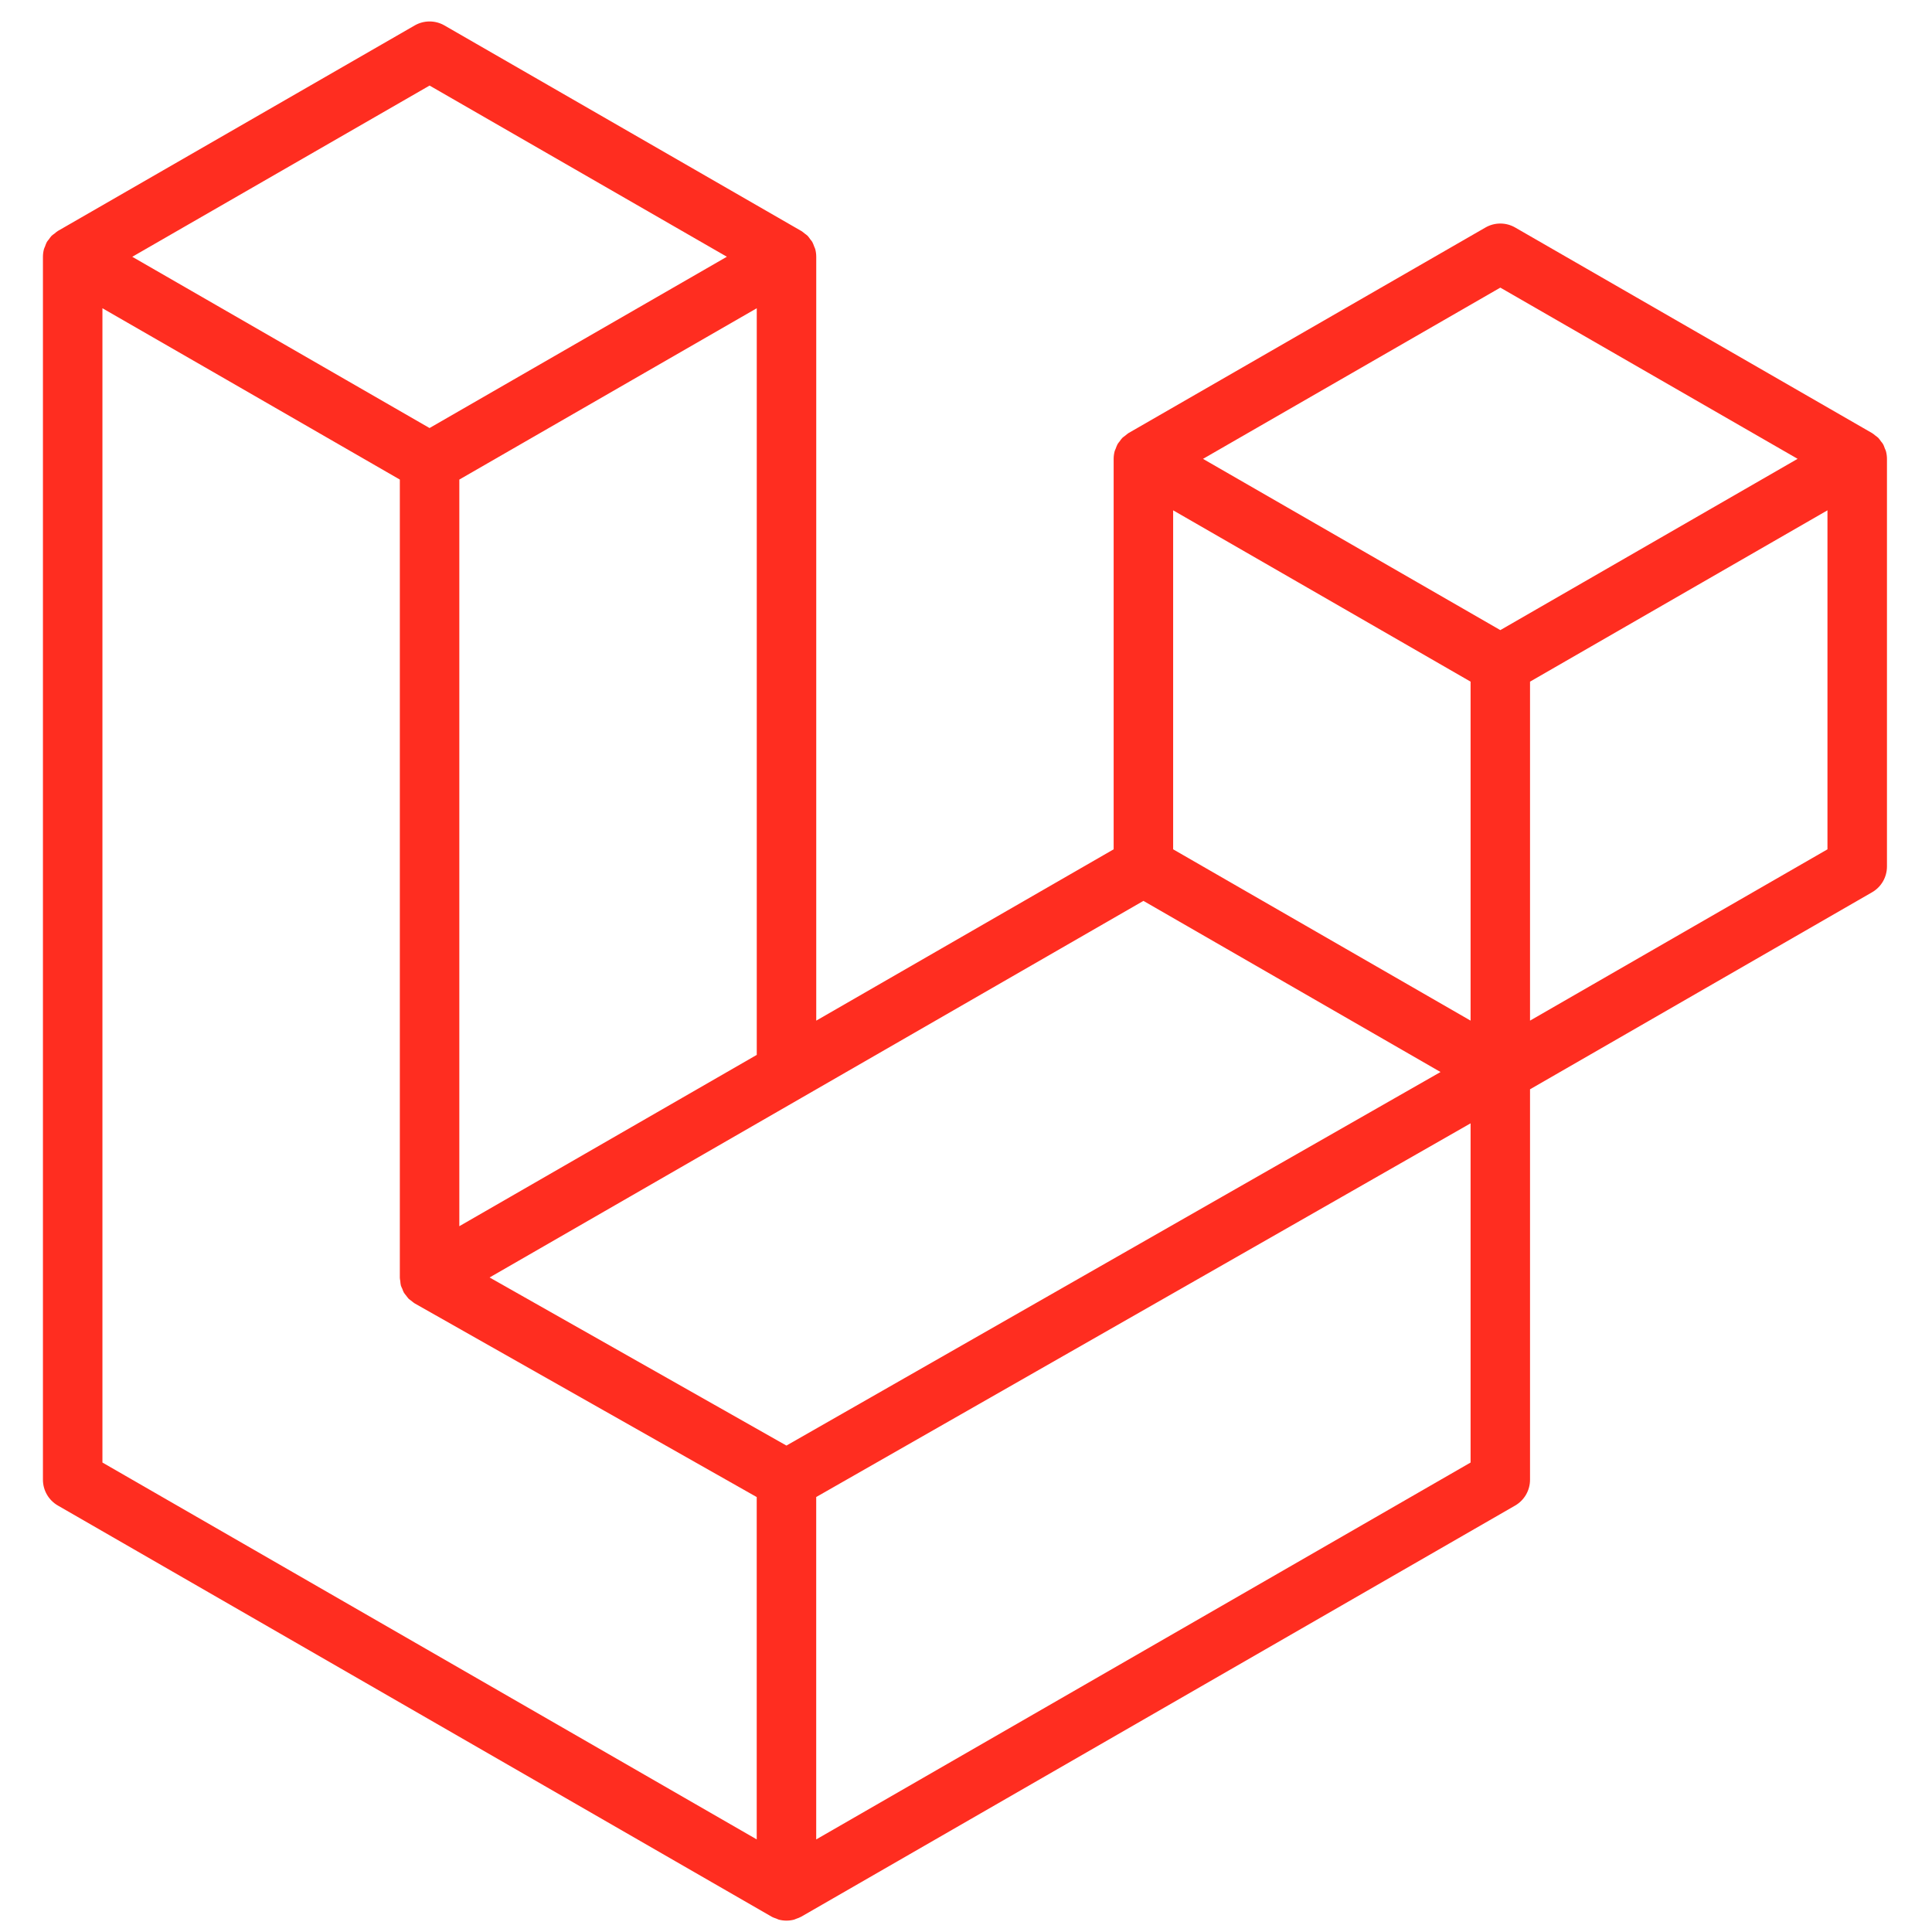
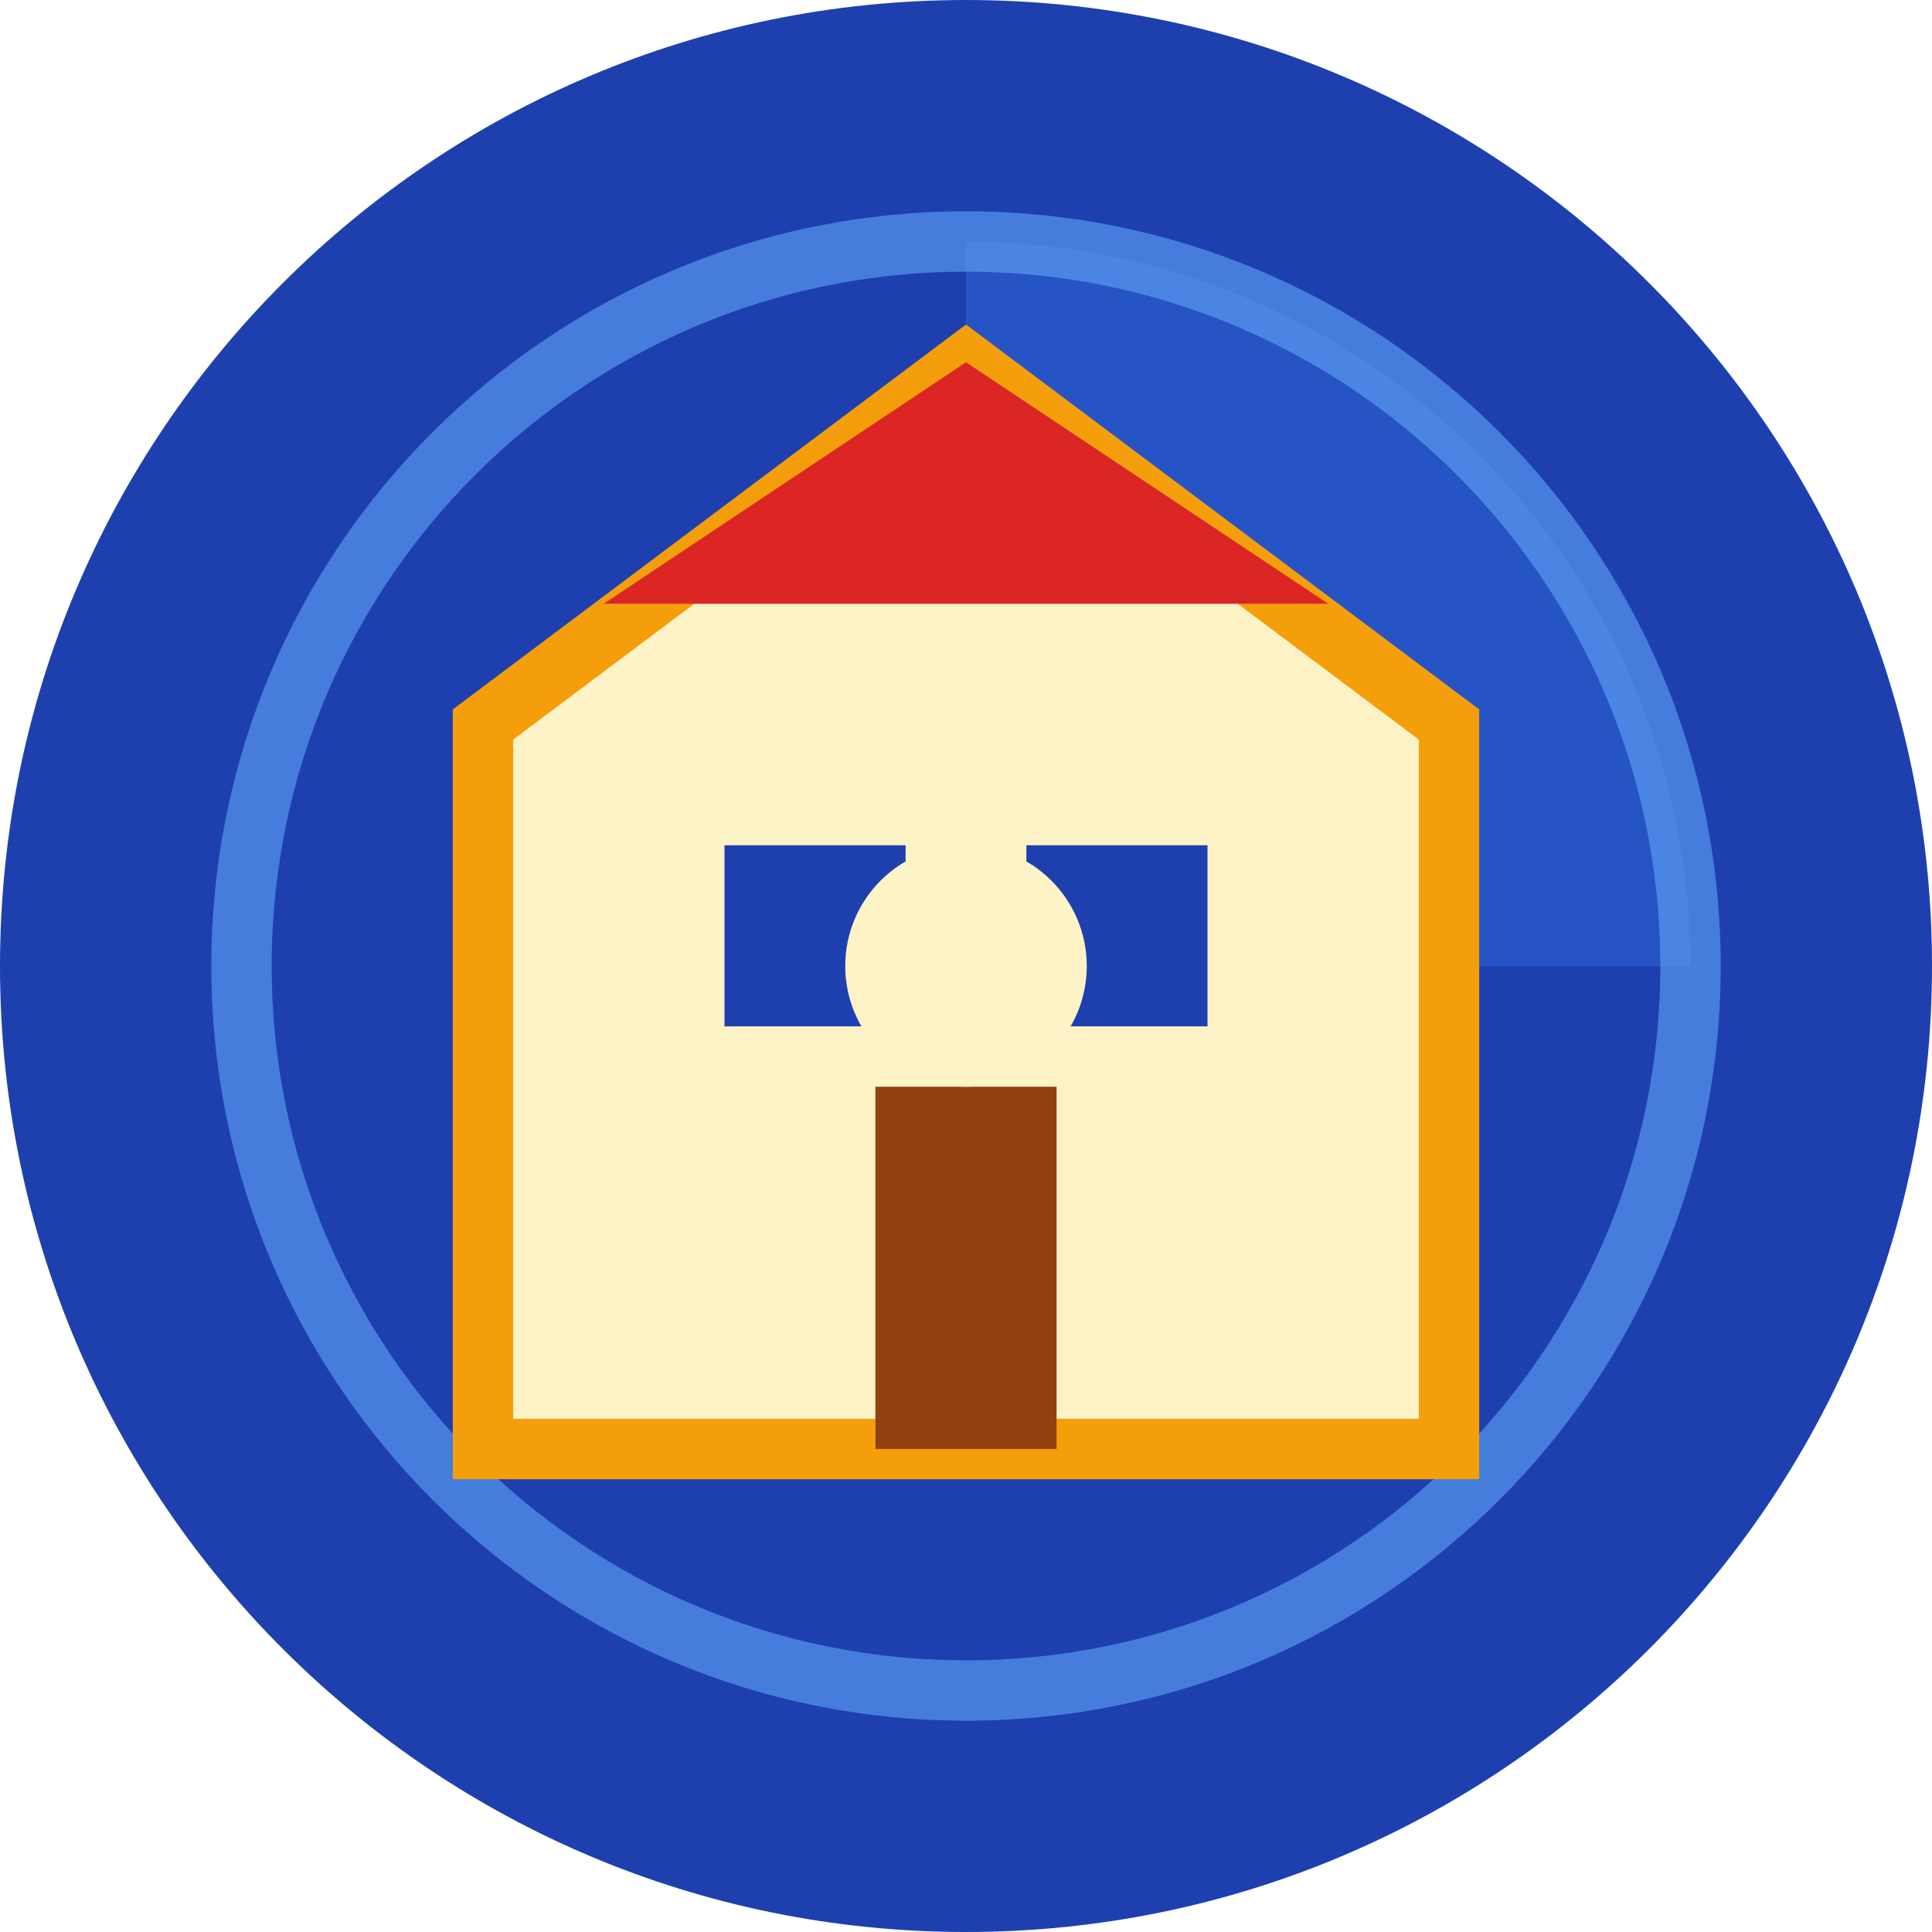
- <svg xmlns="http://www.w3.org/2000/svg" width="166" height="166" viewBox="0 0 166 166" fill="none">
-   <path fill-rule="evenodd" clip-rule="evenodd" d="M162.041 38.759C162.099 38.977 162.129 39.201 162.13 39.426V74.452C162.13 74.902 162.011 75.344 161.786 75.733C161.561 76.122 161.237 76.444 160.847 76.668L131.462 93.594V127.141C131.462 128.054 130.977 128.897 130.186 129.357L68.847 164.683C68.707 164.763 68.554 164.814 68.401 164.868C68.343 164.887 68.289 164.922 68.228 164.938C67.8 165.051 67.349 165.051 66.92 164.938C66.85 164.919 66.786 164.881 66.719 164.855C66.579 164.804 66.432 164.76 66.298 164.683L4.972 129.357C4.583 129.133 4.259 128.81 4.034 128.421C3.808 128.032 3.69 127.591 3.689 127.141L3.689 22.063C3.689 21.834 3.721 21.61 3.779 21.393C3.798 21.32 3.843 21.253 3.868 21.179C3.916 21.045 3.961 20.908 4.031 20.783C4.079 20.7 4.149 20.633 4.206 20.557C4.28 20.454 4.347 20.349 4.433 20.26C4.506 20.186 4.602 20.132 4.685 20.068C4.778 19.992 4.861 19.909 4.966 19.848L35.633 2.185C36.022 1.961 36.462 1.844 36.91 1.844C37.358 1.844 37.798 1.961 38.186 2.185L68.851 19.848H68.857C68.959 19.912 69.045 19.992 69.138 20.065C69.221 20.129 69.313 20.186 69.387 20.257C69.476 20.349 69.54 20.454 69.616 20.557C69.671 20.633 69.744 20.7 69.789 20.783C69.862 20.911 69.904 21.045 69.955 21.179C69.98 21.253 70.025 21.32 70.044 21.396C70.103 21.614 70.133 21.838 70.133 22.063V87.694L95.686 72.974V39.423C95.686 39.2 95.718 38.973 95.775 38.759C95.798 38.683 95.839 38.615 95.865 38.542C95.916 38.408 95.96 38.271 96.031 38.146C96.079 38.063 96.149 37.996 96.203 37.92C96.279 37.818 96.343 37.712 96.433 37.623C96.506 37.549 96.599 37.495 96.681 37.431C96.777 37.355 96.86 37.272 96.962 37.211L127.633 19.548C128.021 19.324 128.461 19.206 128.91 19.206C129.358 19.206 129.798 19.324 130.186 19.548L160.85 37.211C160.959 37.275 161.042 37.355 161.137 37.428C161.217 37.492 161.31 37.549 161.383 37.62C161.473 37.712 161.536 37.818 161.613 37.92C161.67 37.996 161.741 38.063 161.785 38.146C161.859 38.271 161.9 38.408 161.951 38.542C161.98 38.615 162.021 38.683 162.041 38.759ZM157.018 72.974V43.848L146.287 50.028L131.462 58.568V87.694L157.021 72.974H157.018ZM126.354 125.663V96.518L111.771 104.85L70.13 128.626V158.046L126.354 125.663ZM8.801 26.485V125.663L65.018 158.043V128.629L35.649 112L35.64 111.994L35.627 111.988C35.528 111.93 35.445 111.847 35.353 111.777C35.273 111.713 35.18 111.662 35.11 111.592L35.104 111.582C35.021 111.502 34.963 111.403 34.893 111.314C34.829 111.228 34.753 111.154 34.702 111.065L34.699 111.055C34.641 110.96 34.606 110.845 34.565 110.736C34.523 110.64 34.469 110.551 34.443 110.449C34.411 110.328 34.405 110.197 34.392 110.072C34.379 109.976 34.354 109.881 34.354 109.785V109.778V41.205L19.532 32.662L8.801 26.485ZM36.913 7.35L11.364 22.063L36.907 36.777L62.453 22.06L36.907 7.35H36.913ZM50.2 99.174L65.022 90.637V26.485L54.291 32.665L39.466 41.205V105.357L50.2 99.174ZM128.91 24.713L103.363 39.426L128.91 54.14L154.453 39.423L128.91 24.713ZM126.354 58.568L111.529 50.028L100.798 43.848V72.974L115.619 81.511L126.354 87.694V58.568ZM67.571 124.205L105.042 102.803L123.772 92.109L98.245 77.405L68.854 94.334L42.066 109.762L67.571 124.205Z" fill="#FF2D20" />
+ <svg xmlns="http://www.w3.org/2000/svg" width="32" height="32" viewBox="0 0 32 32" fill="none">
+   <circle cx="16" cy="16" r="16" fill="#1E40AF" />
+   <path d="M16 16 L16 4 A12 12 0 0 1 28 16 Z" fill="#3B82F6" opacity="0.3" />
+   <circle cx="16" cy="16" r="12" stroke="#60A5FA" stroke-width="1" fill="none" opacity="0.6" />
+   <circle cx="16" cy="16" r="8" stroke="#60A5FA" stroke-width="1" fill="none" opacity="0.6" />
+   <circle cx="16" cy="16" r="4" stroke="#60A5FA" stroke-width="1" fill="none" opacity="0.6" />
+   <path d="M16 6 L8 12 L8 24 L24 24 L24 12 L16 6 Z" fill="#FEF3C7" stroke="#F59E0B" stroke-width="1" />
+   <path d="M16 6 L10 10 L22 10 L16 6 Z" fill="#DC2626" />
+   <rect x="12" y="14" width="3" height="3" fill="#1E40AF" />
+   <rect x="17" y="14" width="3" height="3" fill="#1E40AF" />
+   <rect x="14.5" y="18" width="3" height="6" fill="#92400E" />
+   <circle cx="16" cy="16" r="2" fill="#FEF3C7" />
</svg>
